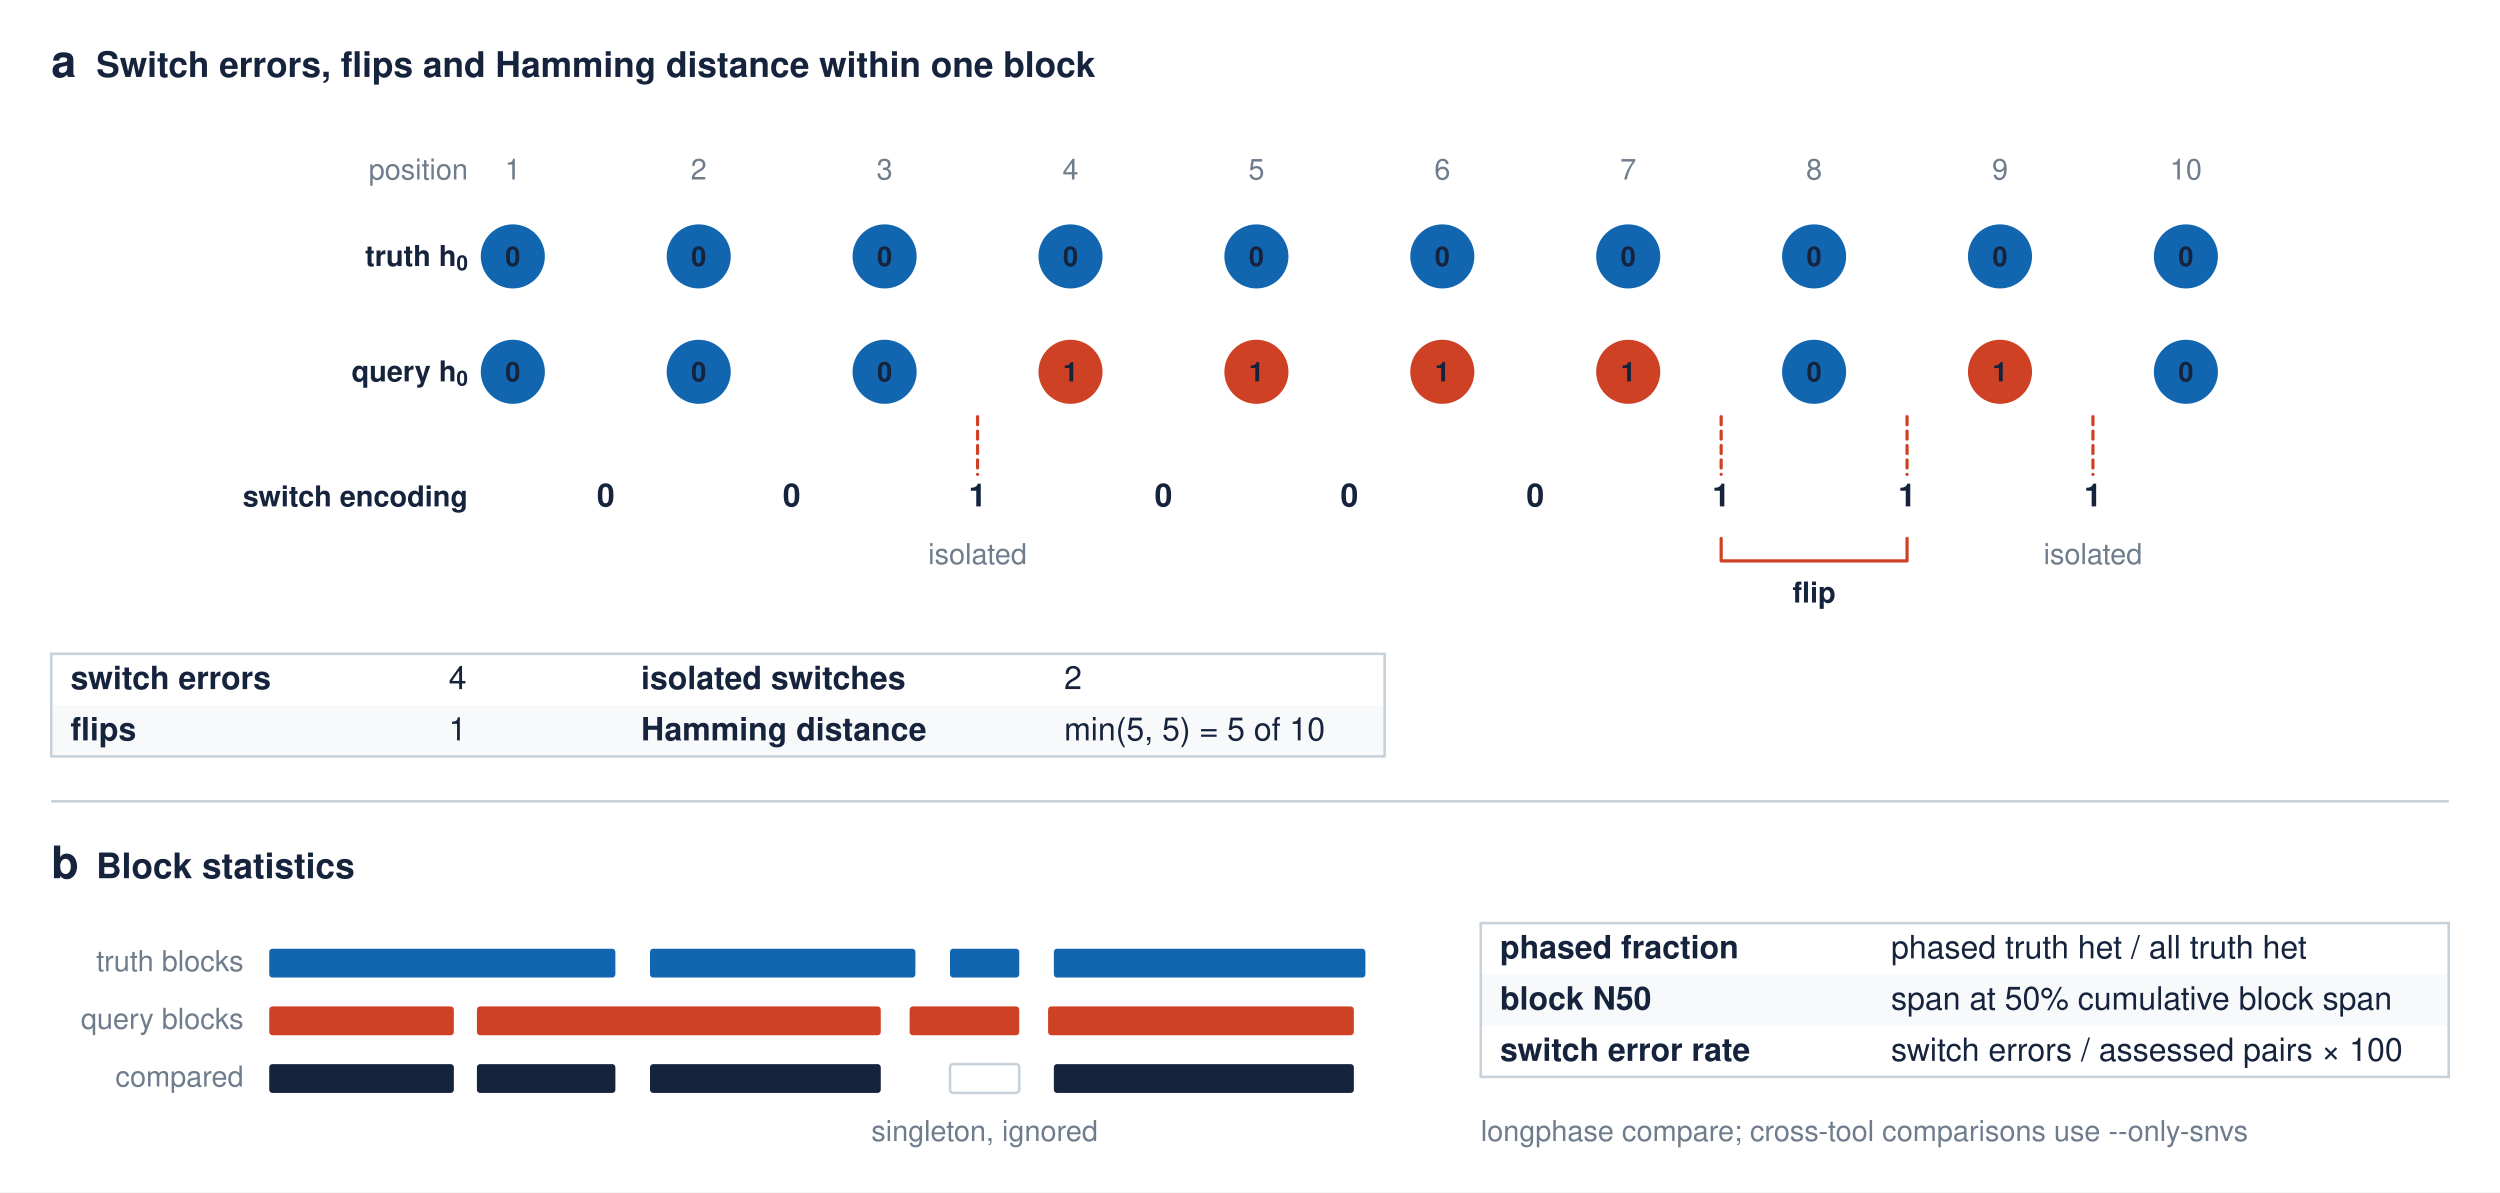
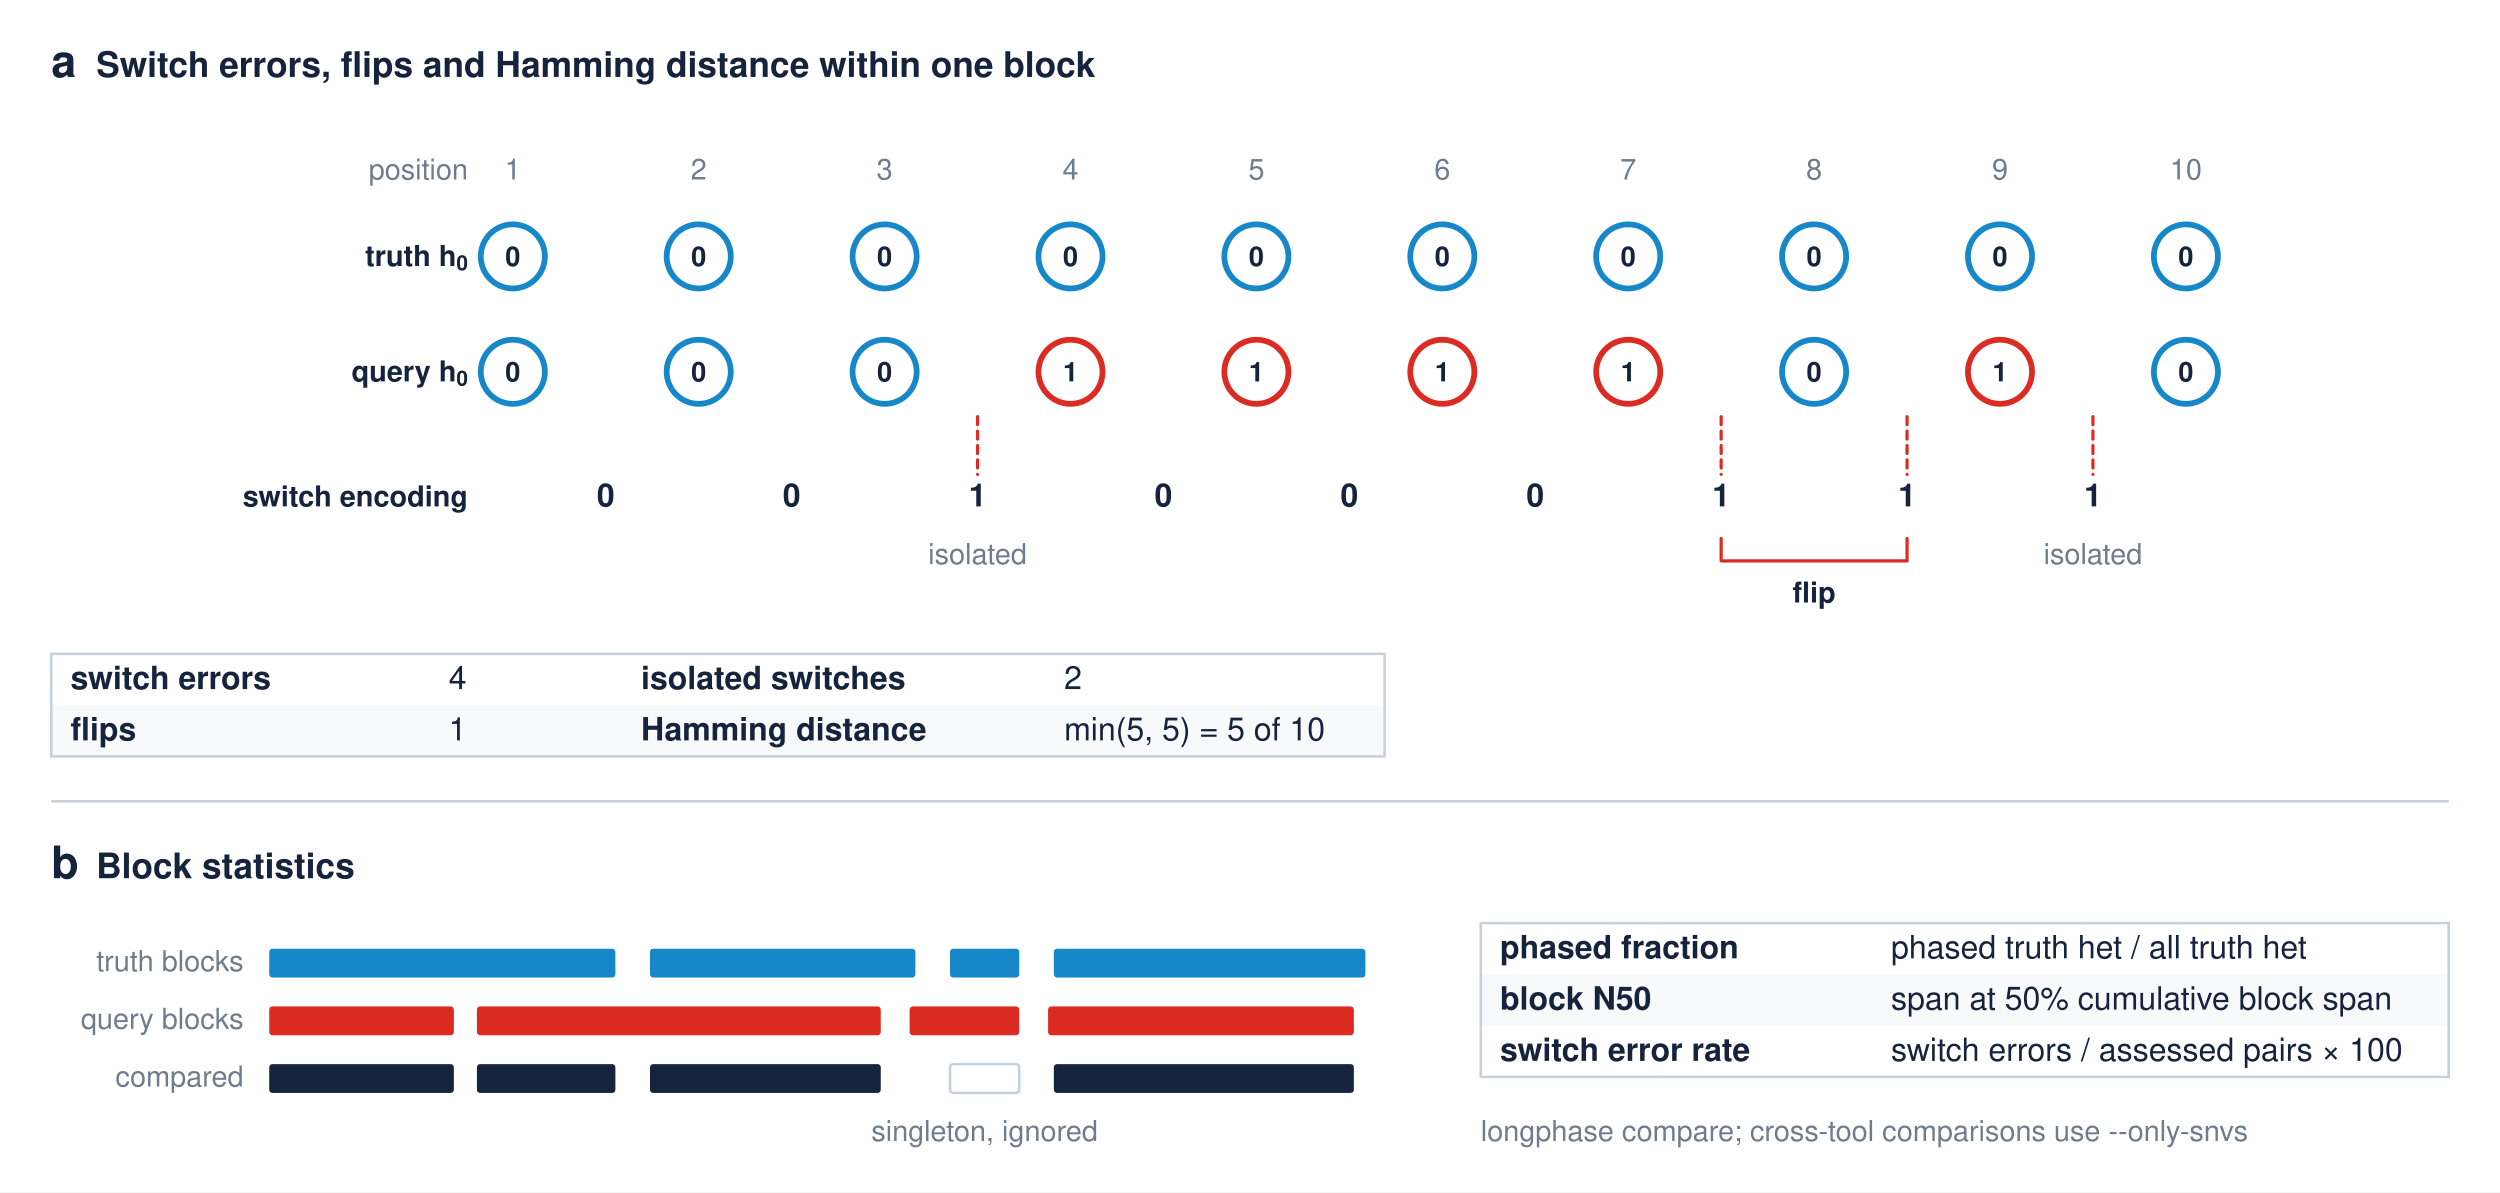
<svg xmlns="http://www.w3.org/2000/svg" width="780" height="372" viewBox="0 0 780 372">
  <style>
 text{font-family:"Helvetica Neue",Helvetica,Arial,"Liberation Sans",sans-serif;fill:#16233D}
 .pl{font-size:14px;font-weight:700}
 .h{font-size:11px;font-weight:600}
 .t{font-size:10px}
 .tb{font-size:10px;font-weight:600}
 .s{font-size:9px;fill:#6E7C8C}
 .sb{font-size:9px;font-weight:600}
 .n{font-size:8.5px;font-weight:700}
 .m{font-size:10px;font-style:italic}
 .mb{font-size:10px;font-style:italic;font-weight:600}
 .eq{font-size:10.5px}
 .code{font-family:"SF Mono",Menlo,Consolas,"Courier New",monospace;font-size:9px}
</style>
  <defs>
    <marker id="arr" viewBox="0 0 10 10" refX="9" refY="5" markerWidth="6" markerHeight="6" orient="auto-start-reverse">
      <path d="M0,0 L10,5 L0,10 z" fill="#6E7C8C" />
    </marker>
    <marker id="arrd" viewBox="0 0 10 10" refX="9" refY="5" markerWidth="6" markerHeight="6" orient="auto-start-reverse">
      <path d="M0,0 L10,5 L0,10 z" fill="#16233D" />
    </marker>
    <marker id="arra" viewBox="0 0 10 10" refX="9" refY="5" markerWidth="6" markerHeight="6" orient="auto-start-reverse">
      <path d="M0,0 L10,5 L0,10 z" fill="#B8860B" />
    </marker>
  </defs>
  <rect width="780" height="372" fill="#ffffff" />
  <text x="16.0" y="24.0" class="pl" text-anchor="start">a</text>
  <text x="30.0" y="24.0" class="h" text-anchor="start">Switch errors, flips and Hamming distance within one block</text>
  <text x="146.0" y="56.0" class="s" text-anchor="end">position</text>
  <text x="160.0" y="56.0" class="s" text-anchor="middle">1</text>
  <text x="218.0" y="56.0" class="s" text-anchor="middle">2</text>
  <text x="276.0" y="56.0" class="s" text-anchor="middle">3</text>
  <text x="334.0" y="56.0" class="s" text-anchor="middle">4</text>
  <text x="392.0" y="56.0" class="s" text-anchor="middle">5</text>
  <text x="450.0" y="56.0" class="s" text-anchor="middle">6</text>
  <text x="508.0" y="56.0" class="s" text-anchor="middle">7</text>
  <text x="566.0" y="56.0" class="s" text-anchor="middle">8</text>
  <text x="624.0" y="56.0" class="s" text-anchor="middle">9</text>
  <text x="682.0" y="56.0" class="s" text-anchor="middle">10</text>
  <text x="146.0" y="83.0" class="sb" text-anchor="end" fill="#16233D">truth h<tspan font-size="72%" baseline-shift="sub">0</tspan>
  </text>
-   <circle cx="160.0" cy="80.0" r="10" fill="#1266B0" stroke="#1266B0" stroke-width="0" />
-   <text x="160.0" y="83.0" class="n" text-anchor="middle" fill="#fff">0</text>
-   <circle cx="218.0" cy="80.0" r="10" fill="#1266B0" stroke="#1266B0" stroke-width="0" />
-   <text x="218.0" y="83.0" class="n" text-anchor="middle" fill="#fff">0</text>
-   <circle cx="276.0" cy="80.0" r="10" fill="#1266B0" stroke="#1266B0" stroke-width="0" />
-   <text x="276.0" y="83.0" class="n" text-anchor="middle" fill="#fff">0</text>
-   <circle cx="334.0" cy="80.0" r="10" fill="#1266B0" stroke="#1266B0" stroke-width="0" />
-   <text x="334.0" y="83.0" class="n" text-anchor="middle" fill="#fff">0</text>
-   <circle cx="392.0" cy="80.0" r="10" fill="#1266B0" stroke="#1266B0" stroke-width="0" />
-   <text x="392.0" y="83.0" class="n" text-anchor="middle" fill="#fff">0</text>
-   <circle cx="450.0" cy="80.0" r="10" fill="#1266B0" stroke="#1266B0" stroke-width="0" />
-   <text x="450.0" y="83.0" class="n" text-anchor="middle" fill="#fff">0</text>
-   <circle cx="508.0" cy="80.0" r="10" fill="#1266B0" stroke="#1266B0" stroke-width="0" />
-   <text x="508.0" y="83.0" class="n" text-anchor="middle" fill="#fff">0</text>
-   <circle cx="566.0" cy="80.0" r="10" fill="#1266B0" stroke="#1266B0" stroke-width="0" />
-   <text x="566.0" y="83.0" class="n" text-anchor="middle" fill="#fff">0</text>
-   <circle cx="624.0" cy="80.0" r="10" fill="#1266B0" stroke="#1266B0" stroke-width="0" />
-   <text x="624.0" y="83.0" class="n" text-anchor="middle" fill="#fff">0</text>
-   <circle cx="682.0" cy="80.0" r="10" fill="#1266B0" stroke="#1266B0" stroke-width="0" />
-   <text x="682.0" y="83.0" class="n" text-anchor="middle" fill="#fff">0</text>
+   <circle cx="160.0" cy="80.0" r="10" fill="#fff" stroke="#1687C9" stroke-width="1.8" />
+   <text x="160.0" y="83.0" class="n" text-anchor="middle" fill="#1687C9">0</text>
+   <circle cx="218.0" cy="80.0" r="10" fill="#fff" stroke="#1687C9" stroke-width="1.8" />
+   <text x="218.0" y="83.0" class="n" text-anchor="middle" fill="#1687C9">0</text>
+   <circle cx="276.0" cy="80.0" r="10" fill="#fff" stroke="#1687C9" stroke-width="1.8" />
+   <text x="276.0" y="83.0" class="n" text-anchor="middle" fill="#1687C9">0</text>
+   <circle cx="334.0" cy="80.0" r="10" fill="#fff" stroke="#1687C9" stroke-width="1.8" />
+   <text x="334.0" y="83.0" class="n" text-anchor="middle" fill="#1687C9">0</text>
+   <circle cx="392.0" cy="80.0" r="10" fill="#fff" stroke="#1687C9" stroke-width="1.8" />
+   <text x="392.0" y="83.0" class="n" text-anchor="middle" fill="#1687C9">0</text>
+   <circle cx="450.0" cy="80.0" r="10" fill="#fff" stroke="#1687C9" stroke-width="1.8" />
+   <text x="450.0" y="83.0" class="n" text-anchor="middle" fill="#1687C9">0</text>
+   <circle cx="508.0" cy="80.0" r="10" fill="#fff" stroke="#1687C9" stroke-width="1.8" />
+   <text x="508.0" y="83.0" class="n" text-anchor="middle" fill="#1687C9">0</text>
+   <circle cx="566.0" cy="80.0" r="10" fill="#fff" stroke="#1687C9" stroke-width="1.8" />
+   <text x="566.0" y="83.0" class="n" text-anchor="middle" fill="#1687C9">0</text>
+   <circle cx="624.0" cy="80.0" r="10" fill="#fff" stroke="#1687C9" stroke-width="1.8" />
+   <text x="624.0" y="83.0" class="n" text-anchor="middle" fill="#1687C9">0</text>
+   <circle cx="682.0" cy="80.0" r="10" fill="#fff" stroke="#1687C9" stroke-width="1.8" />
+   <text x="682.0" y="83.0" class="n" text-anchor="middle" fill="#1687C9">0</text>
  <text x="146.0" y="119.0" class="sb" text-anchor="end" fill="#16233D">query h<tspan font-size="72%" baseline-shift="sub">0</tspan>
  </text>
-   <circle cx="160.0" cy="116.0" r="10" fill="#1266B0" stroke="#1266B0" stroke-width="0" />
-   <text x="160.0" y="119.0" class="n" text-anchor="middle" fill="#fff">0</text>
-   <circle cx="218.0" cy="116.0" r="10" fill="#1266B0" stroke="#1266B0" stroke-width="0" />
-   <text x="218.0" y="119.0" class="n" text-anchor="middle" fill="#fff">0</text>
-   <circle cx="276.0" cy="116.0" r="10" fill="#1266B0" stroke="#1266B0" stroke-width="0" />
-   <text x="276.0" y="119.0" class="n" text-anchor="middle" fill="#fff">0</text>
-   <circle cx="334.0" cy="116.0" r="10" fill="#CE4125" stroke="#CE4125" stroke-width="0" />
-   <text x="334.0" y="119.0" class="n" text-anchor="middle" fill="#fff">1</text>
-   <circle cx="392.0" cy="116.0" r="10" fill="#CE4125" stroke="#CE4125" stroke-width="0" />
-   <text x="392.0" y="119.0" class="n" text-anchor="middle" fill="#fff">1</text>
-   <circle cx="450.0" cy="116.0" r="10" fill="#CE4125" stroke="#CE4125" stroke-width="0" />
-   <text x="450.0" y="119.0" class="n" text-anchor="middle" fill="#fff">1</text>
-   <circle cx="508.0" cy="116.0" r="10" fill="#CE4125" stroke="#CE4125" stroke-width="0" />
-   <text x="508.0" y="119.0" class="n" text-anchor="middle" fill="#fff">1</text>
-   <circle cx="566.0" cy="116.0" r="10" fill="#1266B0" stroke="#1266B0" stroke-width="0" />
-   <text x="566.0" y="119.0" class="n" text-anchor="middle" fill="#fff">0</text>
-   <circle cx="624.0" cy="116.0" r="10" fill="#CE4125" stroke="#CE4125" stroke-width="0" />
-   <text x="624.0" y="119.0" class="n" text-anchor="middle" fill="#fff">1</text>
-   <circle cx="682.0" cy="116.0" r="10" fill="#1266B0" stroke="#1266B0" stroke-width="0" />
-   <text x="682.0" y="119.0" class="n" text-anchor="middle" fill="#fff">0</text>
+   <circle cx="160.0" cy="116.0" r="10" fill="#fff" stroke="#1687C9" stroke-width="1.8" />
+   <text x="160.0" y="119.0" class="n" text-anchor="middle" fill="#1687C9">0</text>
+   <circle cx="218.0" cy="116.0" r="10" fill="#fff" stroke="#1687C9" stroke-width="1.8" />
+   <text x="218.0" y="119.0" class="n" text-anchor="middle" fill="#1687C9">0</text>
+   <circle cx="276.0" cy="116.0" r="10" fill="#fff" stroke="#1687C9" stroke-width="1.8" />
+   <text x="276.0" y="119.0" class="n" text-anchor="middle" fill="#1687C9">0</text>
+   <circle cx="334.0" cy="116.0" r="10" fill="#fff" stroke="#DC2B23" stroke-width="1.8" />
+   <text x="334.0" y="119.0" class="n" text-anchor="middle" fill="#DC2B23">1</text>
+   <circle cx="392.0" cy="116.0" r="10" fill="#fff" stroke="#DC2B23" stroke-width="1.8" />
+   <text x="392.0" y="119.0" class="n" text-anchor="middle" fill="#DC2B23">1</text>
+   <circle cx="450.0" cy="116.0" r="10" fill="#fff" stroke="#DC2B23" stroke-width="1.8" />
+   <text x="450.0" y="119.0" class="n" text-anchor="middle" fill="#DC2B23">1</text>
+   <circle cx="508.0" cy="116.0" r="10" fill="#fff" stroke="#DC2B23" stroke-width="1.8" />
+   <text x="508.0" y="119.0" class="n" text-anchor="middle" fill="#DC2B23">1</text>
+   <circle cx="566.0" cy="116.0" r="10" fill="#fff" stroke="#1687C9" stroke-width="1.8" />
+   <text x="566.0" y="119.0" class="n" text-anchor="middle" fill="#1687C9">0</text>
+   <circle cx="624.0" cy="116.0" r="10" fill="#fff" stroke="#DC2B23" stroke-width="1.8" />
+   <text x="624.0" y="119.0" class="n" text-anchor="middle" fill="#DC2B23">1</text>
+   <circle cx="682.0" cy="116.0" r="10" fill="#fff" stroke="#1687C9" stroke-width="1.8" />
+   <text x="682.0" y="119.0" class="n" text-anchor="middle" fill="#1687C9">0</text>
  <text x="146.0" y="158.0" class="sb" text-anchor="end" fill="#16233D">switch encoding</text>
  <text x="189.0" y="158.0" class="tb" text-anchor="middle" fill="#C7D1DB">0</text>
  <text x="247.0" y="158.0" class="tb" text-anchor="middle" fill="#C7D1DB">0</text>
-   <text x="305.0" y="158.0" class="tb" text-anchor="middle" fill="#CE4125">1</text>
-   <line x1="305.0" y1="130.0" x2="305.0" y2="148.0" stroke="#CE4125" stroke-width="1" stroke-linecap="round" stroke-dasharray="2.5,2" />
+   <text x="305.0" y="158.0" class="tb" text-anchor="middle" fill="#DC2B23">1</text>
+   <line x1="305.0" y1="130.0" x2="305.0" y2="148.0" stroke="#DC2B23" stroke-width="1" stroke-linecap="round" stroke-dasharray="2.5,2" />
  <text x="363.0" y="158.0" class="tb" text-anchor="middle" fill="#C7D1DB">0</text>
  <text x="421.0" y="158.0" class="tb" text-anchor="middle" fill="#C7D1DB">0</text>
  <text x="479.0" y="158.0" class="tb" text-anchor="middle" fill="#C7D1DB">0</text>
-   <text x="537.0" y="158.0" class="tb" text-anchor="middle" fill="#CE4125">1</text>
-   <line x1="537.0" y1="130.0" x2="537.0" y2="148.0" stroke="#CE4125" stroke-width="1" stroke-linecap="round" stroke-dasharray="2.5,2" />
-   <text x="595.0" y="158.0" class="tb" text-anchor="middle" fill="#CE4125">1</text>
-   <line x1="595.0" y1="130.0" x2="595.0" y2="148.0" stroke="#CE4125" stroke-width="1" stroke-linecap="round" stroke-dasharray="2.5,2" />
-   <text x="653.0" y="158.0" class="tb" text-anchor="middle" fill="#CE4125">1</text>
-   <line x1="653.0" y1="130.0" x2="653.0" y2="148.0" stroke="#CE4125" stroke-width="1" stroke-linecap="round" stroke-dasharray="2.5,2" />
-   <path d="M537.0,168 L537.0,175 L595.0,175 L595.0,168" stroke="#CE4125" stroke-width="1" fill="none" stroke-linecap="round" stroke-linejoin="round" opacity="1" />
-   <text x="566.0" y="188.0" class="sb" text-anchor="middle" fill="#CE4125">flip</text>
-   <text x="305.0" y="176.0" class="s" text-anchor="middle" fill="#CE4125">isolated</text>
-   <text x="653.0" y="176.0" class="s" text-anchor="middle" fill="#CE4125">isolated</text>
+   <text x="537.0" y="158.0" class="tb" text-anchor="middle" fill="#DC2B23">1</text>
+   <line x1="537.0" y1="130.0" x2="537.0" y2="148.0" stroke="#DC2B23" stroke-width="1" stroke-linecap="round" stroke-dasharray="2.5,2" />
+   <text x="595.0" y="158.0" class="tb" text-anchor="middle" fill="#DC2B23">1</text>
+   <line x1="595.0" y1="130.0" x2="595.0" y2="148.0" stroke="#DC2B23" stroke-width="1" stroke-linecap="round" stroke-dasharray="2.5,2" />
+   <text x="653.0" y="158.0" class="tb" text-anchor="middle" fill="#DC2B23">1</text>
+   <line x1="653.0" y1="130.0" x2="653.0" y2="148.0" stroke="#DC2B23" stroke-width="1" stroke-linecap="round" stroke-dasharray="2.5,2" />
+   <path d="M537.0,168 L537.0,175 L595.0,175 L595.0,168" stroke="#DC2B23" stroke-width="1" fill="none" stroke-linecap="round" stroke-linejoin="round" opacity="1" />
+   <text x="566.0" y="188.0" class="sb" text-anchor="middle" fill="#DC2B23">flip</text>
+   <text x="305.0" y="176.0" class="s" text-anchor="middle" fill="#DC2B23">isolated</text>
+   <text x="653.0" y="176.0" class="s" text-anchor="middle" fill="#DC2B23">isolated</text>
  <rect x="16.0" y="204.0" width="416.0" height="16.0" rx="0" fill="#ffffff" stroke="none" stroke-width="0.8" opacity="1" />
  <text x="22.0" y="215.0" class="tb" text-anchor="start">switch errors</text>
  <text x="140.0" y="215.0" class="t" text-anchor="start">4</text>
  <text x="200.0" y="215.0" class="tb" text-anchor="start">isolated switches</text>
  <text x="332.0" y="215.0" class="t" text-anchor="start">2</text>
  <rect x="16.0" y="220.0" width="416.0" height="16.0" rx="0" fill="#F7F9FB" stroke="none" stroke-width="0.8" opacity="1" />
  <text x="22.0" y="231.0" class="tb" text-anchor="start">flips</text>
  <text x="140.0" y="231.0" class="t" text-anchor="start">1</text>
  <text x="200.0" y="231.0" class="tb" text-anchor="start">Hamming distance</text>
  <text x="332.0" y="231.0" class="t" text-anchor="start">min(5, 5) = 5 of 10</text>
  <rect x="16.0" y="204.0" width="416.0" height="32.0" rx="0" fill="none" stroke="#C7D1DB" stroke-width="0.8" opacity="1" />
  <line x1="16.0" y1="250.0" x2="764.0" y2="250.0" stroke="#C7D1DB" stroke-width="0.8" stroke-linecap="butt" />
  <text x="16.0" y="274.0" class="pl" text-anchor="start">b</text>
  <text x="30.0" y="274.0" class="h" text-anchor="start">Block statistics</text>
  <text x="76.0" y="303.0" class="s" text-anchor="end">truth blocks</text>
  <text x="76.0" y="321.0" class="s" text-anchor="end">query blocks</text>
  <text x="76.0" y="339.0" class="s" text-anchor="end">compared</text>
-   <rect x="84.0" y="296.0" width="108.0" height="9.0" rx="1" fill="#1266B0" stroke="none" stroke-width="0.8" opacity="1" />
-   <rect x="202.8" y="296.0" width="82.8" height="9.0" rx="1" fill="#1266B0" stroke="none" stroke-width="0.8" opacity="1" />
-   <rect x="296.4" y="296.0" width="21.6" height="9.0" rx="1" fill="#1266B0" stroke="none" stroke-width="0.8" opacity="1" />
-   <rect x="328.8" y="296.0" width="97.2" height="9.0" rx="1" fill="#1266B0" stroke="none" stroke-width="0.8" opacity="1" />
-   <rect x="84.0" y="314.0" width="57.6" height="9.0" rx="1" fill="#CE4125" stroke="none" stroke-width="0.8" opacity="1" />
-   <rect x="148.8" y="314.0" width="126.0" height="9.0" rx="1" fill="#CE4125" stroke="none" stroke-width="0.8" opacity="1" />
-   <rect x="283.8" y="314.0" width="34.2" height="9.0" rx="1" fill="#CE4125" stroke="none" stroke-width="0.8" opacity="1" />
-   <rect x="327.0" y="314.0" width="95.4" height="9.0" rx="1" fill="#CE4125" stroke="none" stroke-width="0.8" opacity="1" />
+   <rect x="84.0" y="296.0" width="108.0" height="9.0" rx="1" fill="#1687C9" stroke="none" stroke-width="0.8" opacity="1" />
+   <rect x="202.8" y="296.0" width="82.8" height="9.0" rx="1" fill="#1687C9" stroke="none" stroke-width="0.8" opacity="1" />
+   <rect x="296.4" y="296.0" width="21.6" height="9.0" rx="1" fill="#1687C9" stroke="none" stroke-width="0.8" opacity="1" />
+   <rect x="328.8" y="296.0" width="97.2" height="9.0" rx="1" fill="#1687C9" stroke="none" stroke-width="0.8" opacity="1" />
+   <rect x="84.0" y="314.0" width="57.6" height="9.0" rx="1" fill="#DC2B23" stroke="none" stroke-width="0.8" opacity="1" />
+   <rect x="148.8" y="314.0" width="126.0" height="9.0" rx="1" fill="#DC2B23" stroke="none" stroke-width="0.8" opacity="1" />
+   <rect x="283.8" y="314.0" width="34.2" height="9.0" rx="1" fill="#DC2B23" stroke="none" stroke-width="0.8" opacity="1" />
+   <rect x="327.0" y="314.0" width="95.4" height="9.0" rx="1" fill="#DC2B23" stroke="none" stroke-width="0.8" opacity="1" />
  <rect x="84.0" y="332.0" width="57.6" height="9.0" rx="1" fill="#16233D" stroke="none" stroke-width="0.8" opacity="1" />
  <rect x="148.8" y="332.0" width="43.2" height="9.0" rx="1" fill="#16233D" stroke="none" stroke-width="0.8" opacity="1" />
  <rect x="202.8" y="332.0" width="72.0" height="9.0" rx="1" fill="#16233D" stroke="none" stroke-width="0.8" opacity="1" />
  <rect x="328.8" y="332.0" width="93.6" height="9.0" rx="1" fill="#16233D" stroke="none" stroke-width="0.8" opacity="1" />
  <rect x="296.4" y="332.0" width="21.6" height="9.0" rx="1" fill="none" stroke="#C7D1DB" stroke-width="0.8" opacity="1" />
  <text x="307.2" y="356.0" class="s" text-anchor="middle" fill="#6E7C8C">singleton, ignored</text>
  <rect x="462.0" y="288.0" width="302.0" height="16.0" rx="0" fill="#ffffff" stroke="none" stroke-width="0.8" opacity="1" />
  <text x="468.0" y="299.0" class="tb" text-anchor="start">phased fraction</text>
  <text x="590.0" y="299.0" class="t" text-anchor="start">phased truth het / all truth het</text>
  <rect x="462.0" y="304.0" width="302.0" height="16.0" rx="0" fill="#F7F9FB" stroke="none" stroke-width="0.8" opacity="1" />
  <text x="468.0" y="315.0" class="tb" text-anchor="start">block N50</text>
  <text x="590.0" y="315.0" class="t" text-anchor="start">span at 50% cumulative block span</text>
  <rect x="462.0" y="320.0" width="302.0" height="16.0" rx="0" fill="#ffffff" stroke="none" stroke-width="0.8" opacity="1" />
  <text x="468.0" y="331.0" class="tb" text-anchor="start">switch error rate</text>
  <text x="590.0" y="331.0" class="t" text-anchor="start">switch errors / assessed pairs × 100</text>
  <rect x="462.0" y="288.0" width="302.0" height="48.0" rx="0" fill="none" stroke="#C7D1DB" stroke-width="0.8" opacity="1" />
  <text x="462.0" y="356.0" class="s" text-anchor="start">longphase compare; cross-tool comparisons use --only-snvs</text>
</svg>
